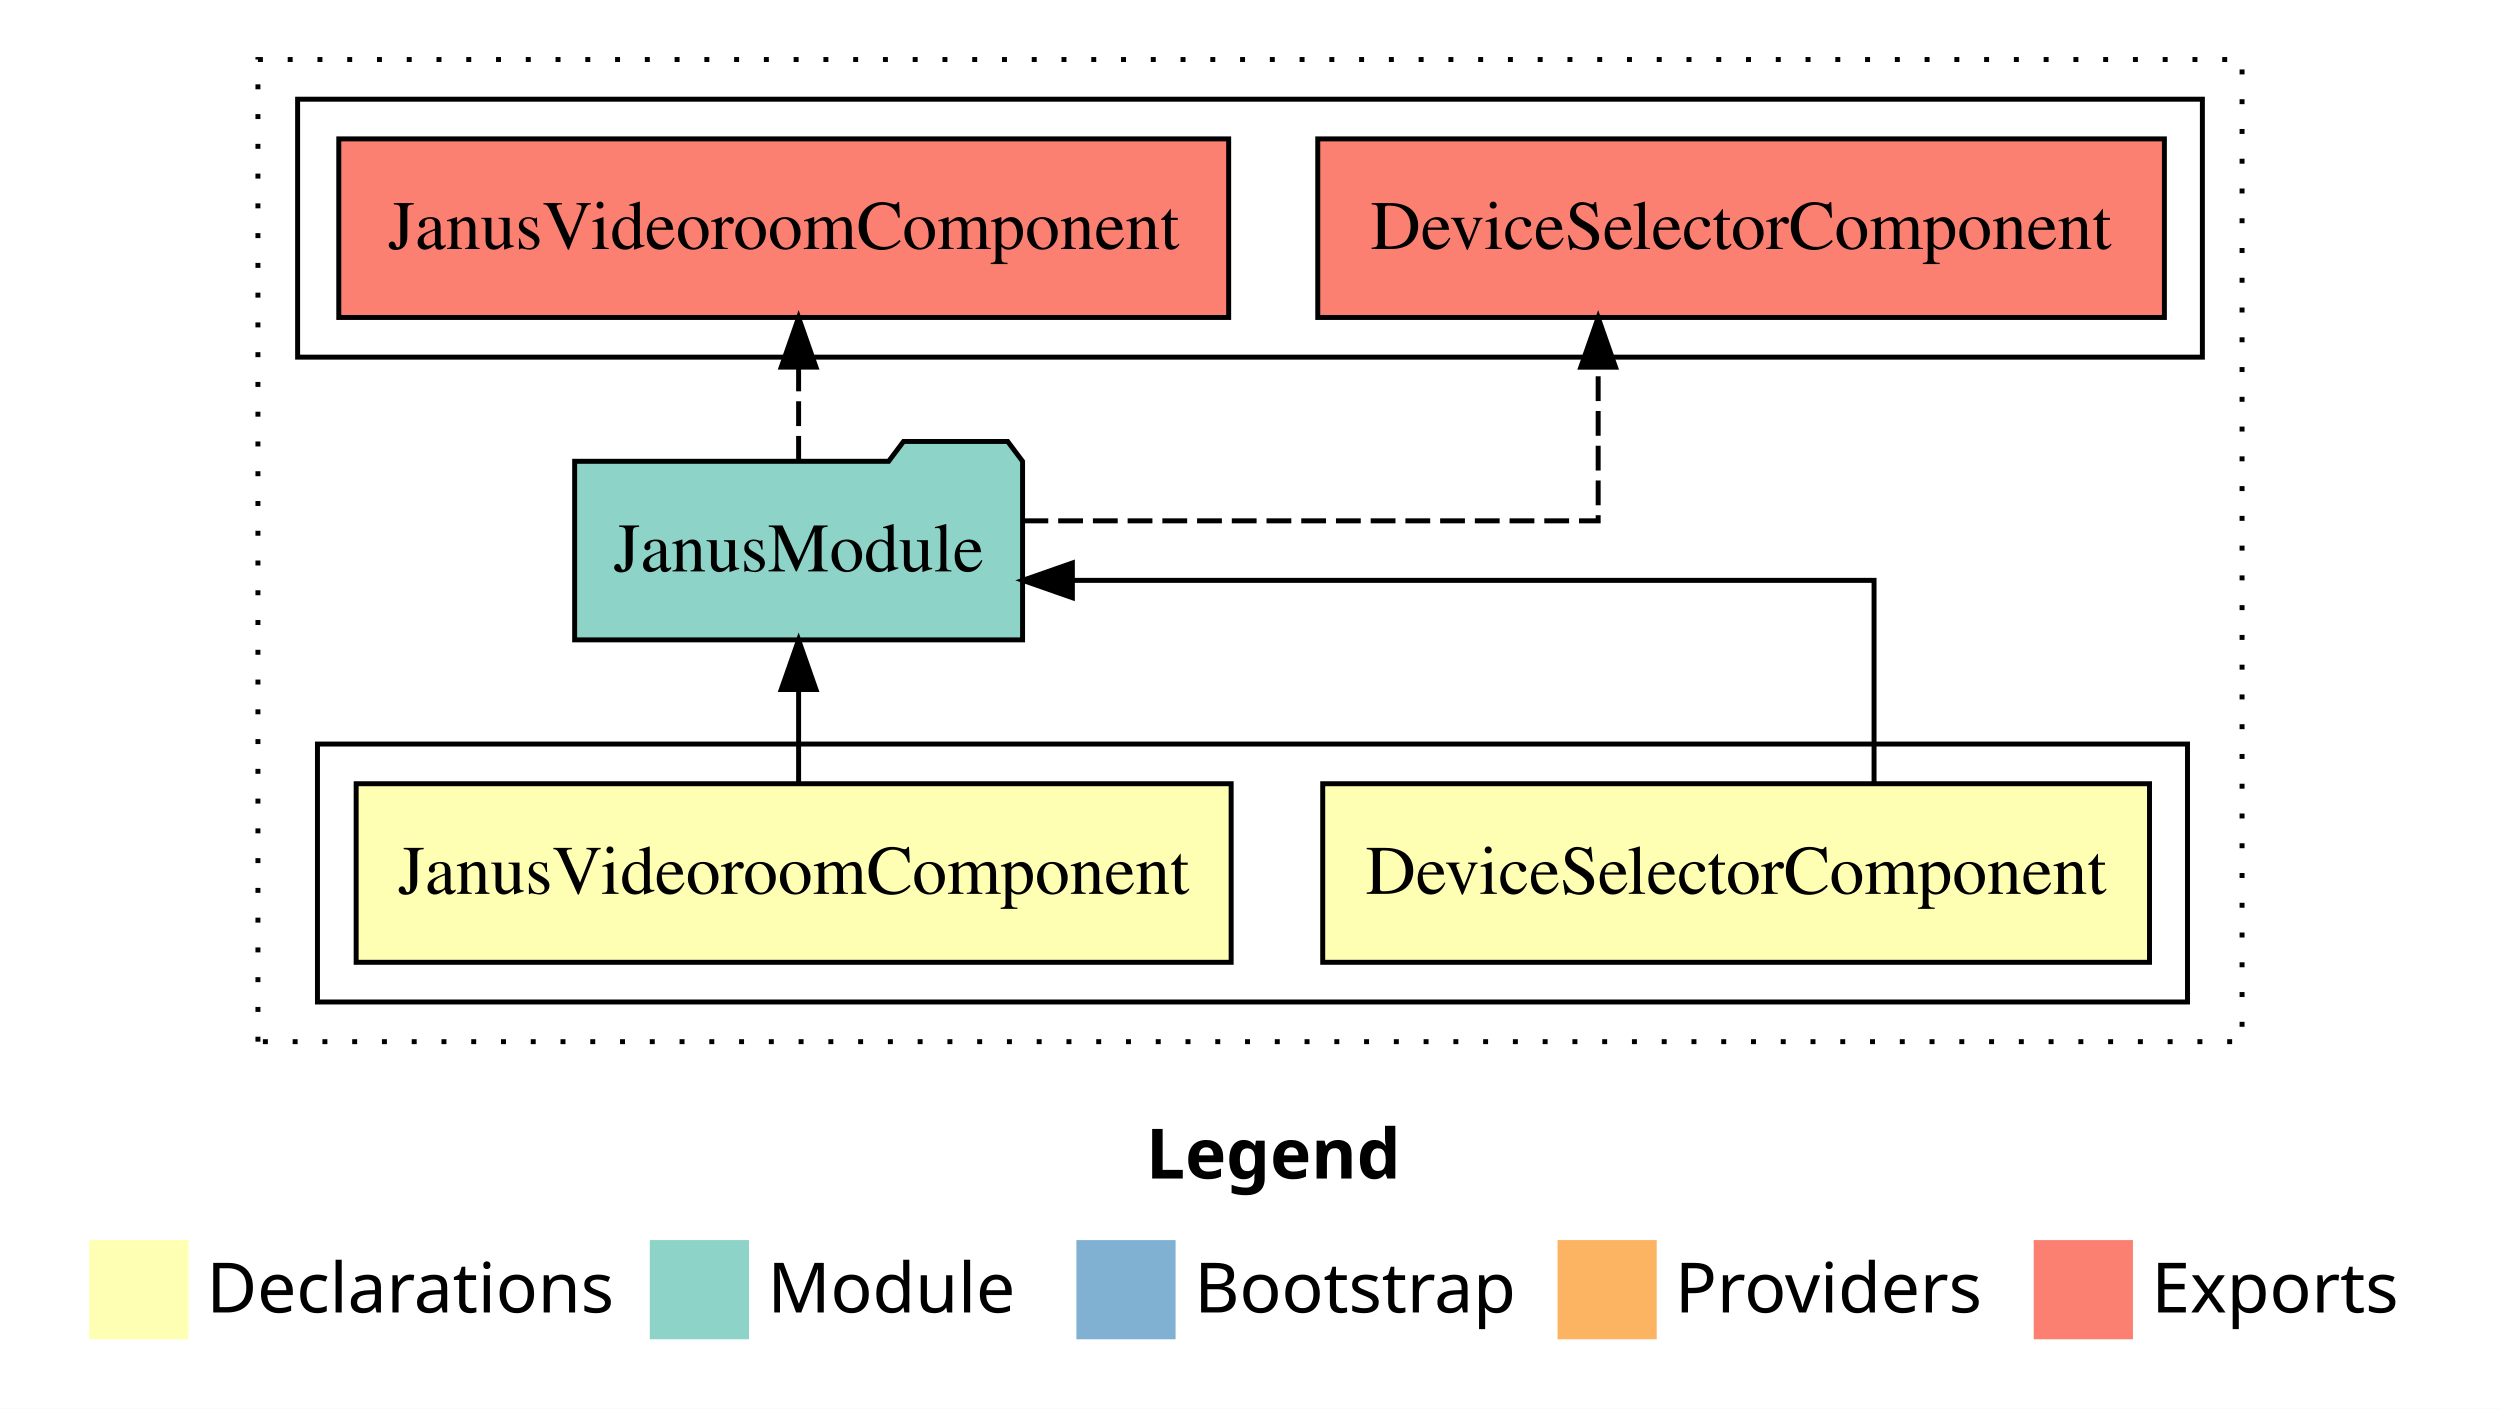
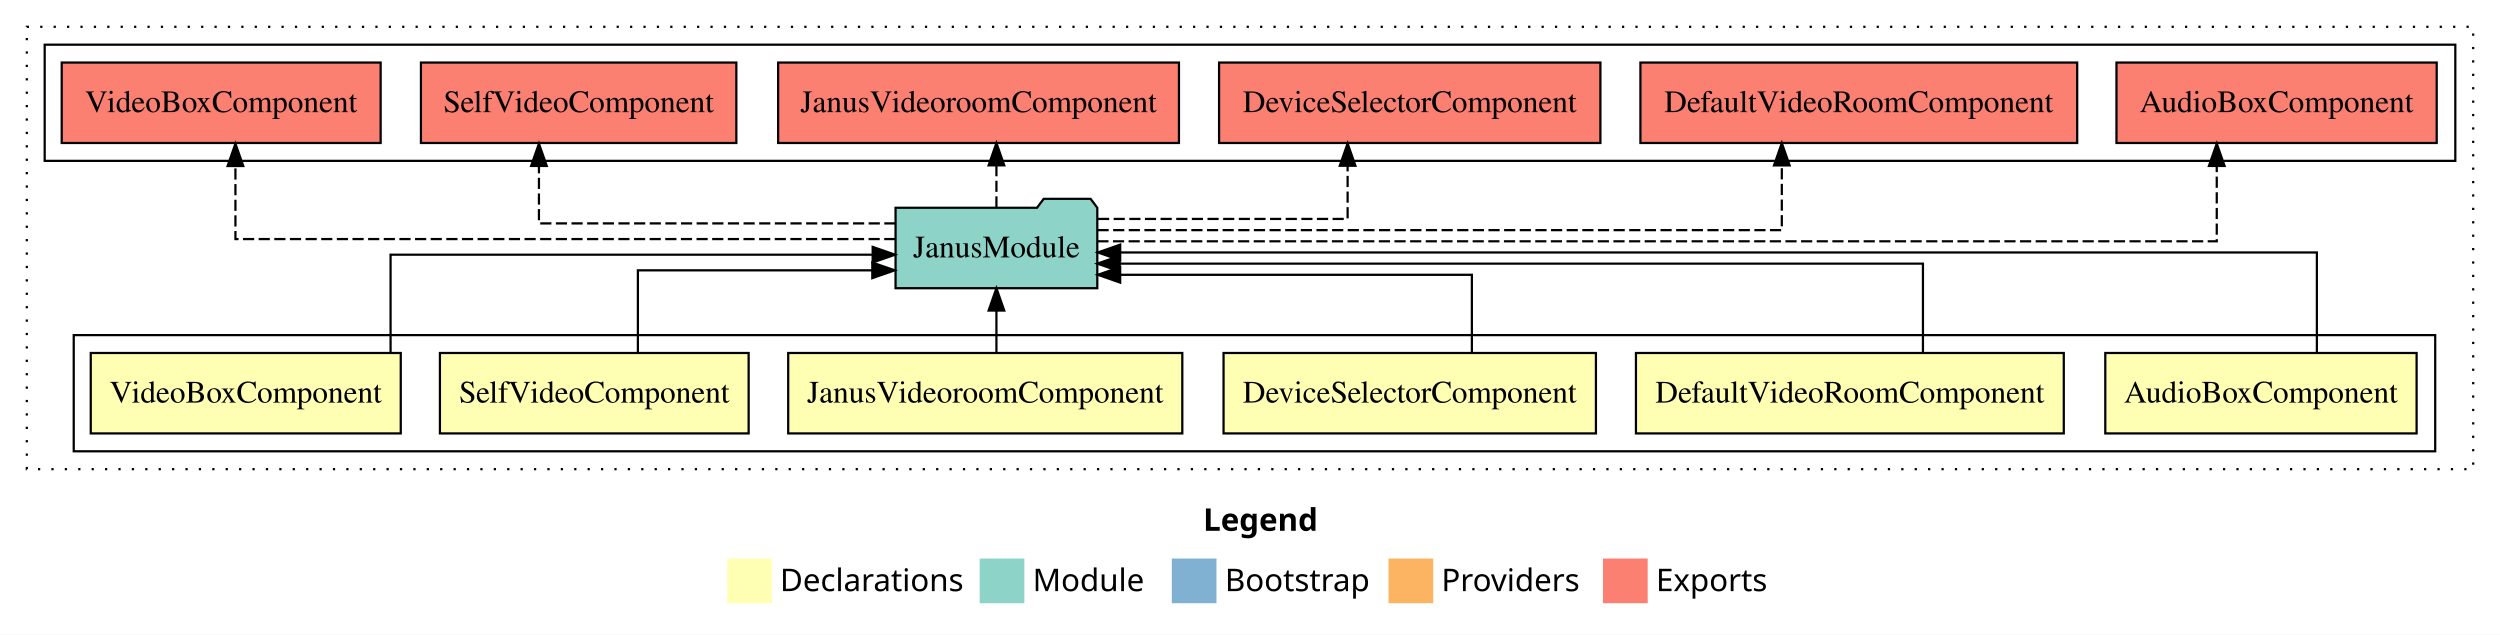
- <svg xmlns="http://www.w3.org/2000/svg" width="504pt" height="284pt" viewBox="0.00 0.00 504.00 284.00">
+ <svg xmlns="http://www.w3.org/2000/svg" width="1119pt" height="284pt" viewBox="0.00 0.00 1119.00 284.00">
  <g id="graph0" class="graph" transform="scale(1 1) rotate(0) translate(4 280)">
-     <polygon fill="white" stroke="transparent" points="-4,4 -4,-280 500,-280 500,4 -4,4" />
-     <text text-anchor="start" x="227.01" y="-42.4" font-family="sans-serif" font-weight="bold" font-size="14.00">Legend</text>
-     <polygon fill="#ffffb3" stroke="transparent" points="14,-10 14,-30 34,-30 34,-10 14,-10" />
-     <text text-anchor="start" x="37.63" y="-15.4" font-family="sans-serif" font-size="14.00">  Declarations</text>
-     <polygon fill="#8dd3c7" stroke="transparent" points="127,-10 127,-30 147,-30 147,-10 127,-10" />
-     <text text-anchor="start" x="150.73" y="-15.4" font-family="sans-serif" font-size="14.00">  Module</text>
-     <polygon fill="#80b1d3" stroke="transparent" points="213,-10 213,-30 233,-30 233,-10 213,-10" />
-     <text text-anchor="start" x="236.78" y="-15.4" font-family="sans-serif" font-size="14.00">  Bootstrap</text>
-     <polygon fill="#fdb462" stroke="transparent" points="310,-10 310,-30 330,-30 330,-10 310,-10" />
-     <text text-anchor="start" x="333.67" y="-15.4" font-family="sans-serif" font-size="14.00">  Providers</text>
-     <polygon fill="#fb8072" stroke="transparent" points="406,-10 406,-30 426,-30 426,-10 406,-10" />
-     <text text-anchor="start" x="429.73" y="-15.4" font-family="sans-serif" font-size="14.00">  Exports</text>
+     <polygon fill="white" stroke="transparent" points="-4,4 -4,-280 1115,-280 1115,4 -4,4" />
+     <text text-anchor="start" x="534.51" y="-42.4" font-family="sans-serif" font-weight="bold" font-size="14.00">Legend</text>
+     <polygon fill="#ffffb3" stroke="transparent" points="321.5,-10 321.5,-30 341.5,-30 341.5,-10 321.5,-10" />
+     <text text-anchor="start" x="345.13" y="-15.4" font-family="sans-serif" font-size="14.00">  Declarations</text>
+     <polygon fill="#8dd3c7" stroke="transparent" points="434.5,-10 434.5,-30 454.5,-30 454.5,-10 434.5,-10" />
+     <text text-anchor="start" x="458.23" y="-15.4" font-family="sans-serif" font-size="14.00">  Module</text>
+     <polygon fill="#80b1d3" stroke="transparent" points="520.5,-10 520.5,-30 540.5,-30 540.5,-10 520.5,-10" />
+     <text text-anchor="start" x="544.28" y="-15.4" font-family="sans-serif" font-size="14.00">  Bootstrap</text>
+     <polygon fill="#fdb462" stroke="transparent" points="617.5,-10 617.5,-30 637.5,-30 637.5,-10 617.5,-10" />
+     <text text-anchor="start" x="641.17" y="-15.4" font-family="sans-serif" font-size="14.00">  Providers</text>
+     <polygon fill="#fb8072" stroke="transparent" points="713.5,-10 713.5,-30 733.5,-30 733.5,-10 713.5,-10" />
+     <text text-anchor="start" x="737.23" y="-15.4" font-family="sans-serif" font-size="14.00">  Exports</text>
    <g id="clust1" class="cluster">
-       <polygon fill="none" stroke="black" stroke-dasharray="1,5" points="48,-70 48,-268 448,-268 448,-70 48,-70" />
+       <polygon fill="none" stroke="black" stroke-dasharray="1,5" points="8,-70 8,-268 1103,-268 1103,-70 8,-70" />
    </g>
    <g id="clust2" class="cluster">
-       <polygon fill="none" stroke="black" points="60,-78 60,-130 437,-130 437,-78 60,-78" />
+       <polygon fill="none" stroke="black" points="29,-78 29,-130 1086,-130 1086,-78 29,-78" />
    </g>
-     <g id="clust6" class="cluster">
-       <polygon fill="none" stroke="black" points="56,-208 56,-260 440,-260 440,-208 56,-208" />
+     <g id="clust10" class="cluster">
+       <polygon fill="none" stroke="black" points="16,-208 16,-260 1095,-260 1095,-208 16,-208" />
    </g>
    <g id="node1" class="node">
-       <polygon fill="#ffffb3" stroke="black" points="429.34,-122 262.66,-122 262.66,-86 429.34,-86 429.34,-122" />
-       <text text-anchor="middle" x="346" y="-99.8" font-family="Times,serif" font-size="14.00">DeviceSelectorComponent</text>
+       <polygon fill="#ffffb3" stroke="black" points="1077.67,-122 938.33,-122 938.33,-86 1077.67,-86 1077.67,-122" />
+       <text text-anchor="middle" x="1008" y="-99.8" font-family="Times,serif" font-size="14.00">AudioBoxComponent</text>
+     </g>
+     <g id="node7" class="node">
+       <polygon fill="#8dd3c7" stroke="black" points="487.15,-187 484.15,-191 463.15,-191 460.15,-187 396.85,-187 396.85,-151 487.15,-151 487.15,-187" />
+       <text text-anchor="middle" x="442" y="-164.8" font-family="Times,serif" font-size="14.00">JanusModule</text>
+     </g>
+     <g id="edge1" class="edge">
+       <path fill="none" stroke="black" d="M1033.03,-122.22C1033.03,-140.83 1033.03,-167 1033.03,-167 1033.03,-167 497.4,-167 497.4,-167" />
+       <polygon fill="black" stroke="black" points="497.4,-163.5 487.4,-167 497.4,-170.5 497.4,-163.5" />
+     </g>
+     <g id="node2" class="node">
+       <polygon fill="#ffffb3" stroke="black" points="919.75,-122 728.25,-122 728.25,-86 919.75,-86 919.75,-122" />
+       <text text-anchor="middle" x="824" y="-99.8" font-family="Times,serif" font-size="14.00">DefaultVideoRoomComponent</text>
+     </g>
+     <g id="edge2" class="edge">
+       <path fill="none" stroke="black" d="M856.71,-122.03C856.71,-139.06 856.71,-162 856.71,-162 856.71,-162 497.17,-162 497.17,-162" />
+       <polygon fill="black" stroke="black" points="497.17,-158.5 487.17,-162 497.17,-165.5 497.17,-158.5" />
    </g>
    <g id="node3" class="node">
-       <polygon fill="#8dd3c7" stroke="black" points="202.15,-187 199.15,-191 178.15,-191 175.15,-187 111.85,-187 111.85,-151 202.15,-151 202.15,-187" />
-       <text text-anchor="middle" x="157" y="-164.8" font-family="Times,serif" font-size="14.00">JanusModule</text>
+       <polygon fill="#ffffb3" stroke="black" points="710.34,-122 543.66,-122 543.66,-86 710.34,-86 710.34,-122" />
+       <text text-anchor="middle" x="627" y="-99.8" font-family="Times,serif" font-size="14.00">DeviceSelectorComponent</text>
    </g>
-     <g id="edge1" class="edge">
-       <path fill="none" stroke="black" d="M373.81,-122.02C373.81,-139.37 373.81,-163 373.81,-163 373.81,-163 212.19,-163 212.19,-163" />
-       <polygon fill="black" stroke="black" points="212.19,-159.5 202.19,-163 212.19,-166.5 212.19,-159.5" />
-     </g>
-     <g id="node2" class="node">
-       <polygon fill="#ffffb3" stroke="black" points="244.2,-122 67.8,-122 67.8,-86 244.2,-86 244.2,-122" />
-       <text text-anchor="middle" x="156" y="-99.8" font-family="Times,serif" font-size="14.00">JanusVideoroomComponent</text>
-     </g>
-     <g id="edge2" class="edge">
-       <path fill="none" stroke="black" d="M157,-122.11C157,-122.11 157,-140.99 157,-140.99" />
-       <polygon fill="black" stroke="black" points="153.5,-140.99 157,-150.99 160.5,-140.99 153.5,-140.99" />
+     <g id="edge3" class="edge">
+       <path fill="none" stroke="black" d="M654.81,-122.24C654.81,-137.57 654.81,-157 654.81,-157 654.81,-157 497.39,-157 497.39,-157" />
+       <polygon fill="black" stroke="black" points="497.39,-153.5 487.39,-157 497.39,-160.5 497.39,-153.5" />
    </g>
    <g id="node4" class="node">
-       <polygon fill="#fb8072" stroke="black" points="432.34,-252 261.66,-252 261.66,-216 432.34,-216 432.34,-252" />
-       <text text-anchor="middle" x="347" y="-229.8" font-family="Times,serif" font-size="14.00">DeviceSelectorComponent </text>
+       <polygon fill="#ffffb3" stroke="black" points="525.2,-122 348.8,-122 348.8,-86 525.2,-86 525.2,-122" />
+       <text text-anchor="middle" x="437" y="-99.8" font-family="Times,serif" font-size="14.00">JanusVideoroomComponent</text>
    </g>
-     <g id="edge3" class="edge">
-       <path fill="none" stroke="black" stroke-dasharray="5,2" d="M202.33,-175C250.01,-175 318.19,-175 318.19,-175 318.19,-175 318.19,-205.98 318.19,-205.98" />
-       <polygon fill="black" stroke="black" points="314.69,-205.98 318.19,-215.98 321.69,-205.98 314.69,-205.98" />
+     <g id="edge4" class="edge">
+       <path fill="none" stroke="black" d="M442,-122.11C442,-122.11 442,-140.99 442,-140.99" />
+       <polygon fill="black" stroke="black" points="438.5,-140.99 442,-150.99 445.5,-140.99 438.5,-140.99" />
    </g>
    <g id="node5" class="node">
-       <polygon fill="#fb8072" stroke="black" points="243.7,-252 64.3,-252 64.3,-216 243.7,-216 243.7,-252" />
-       <text text-anchor="middle" x="154" y="-229.8" font-family="Times,serif" font-size="14.00">JanusVideoroomComponent </text>
+       <polygon fill="#ffffb3" stroke="black" points="331.09,-122 192.91,-122 192.91,-86 331.09,-86 331.09,-122" />
+       <text text-anchor="middle" x="262" y="-99.8" font-family="Times,serif" font-size="14.00">SelfVideoComponent</text>
    </g>
-     <g id="edge4" class="edge">
-       <path fill="none" stroke="black" stroke-dasharray="5,2" d="M157,-187.11C157,-187.11 157,-205.99 157,-205.99" />
-       <polygon fill="black" stroke="black" points="153.5,-205.99 157,-215.99 160.5,-205.99 153.5,-205.99" />
+     <g id="edge5" class="edge">
+       <path fill="none" stroke="black" d="M281.52,-122.01C281.52,-138.05 281.52,-159 281.52,-159 281.52,-159 386.44,-159 386.44,-159" />
+       <polygon fill="black" stroke="black" points="386.44,-162.5 396.44,-159 386.44,-155.5 386.44,-162.5" />
+     </g>
+     <g id="node6" class="node">
+       <polygon fill="#ffffb3" stroke="black" points="175.38,-122 36.62,-122 36.62,-86 175.38,-86 175.38,-122" />
+       <text text-anchor="middle" x="106" y="-99.8" font-family="Times,serif" font-size="14.00">VideoBoxComponent</text>
+     </g>
+     <g id="edge6" class="edge">
+       <path fill="none" stroke="black" d="M170.82,-122.27C170.82,-140.56 170.82,-166 170.82,-166 170.82,-166 386.61,-166 386.61,-166" />
+       <polygon fill="black" stroke="black" points="386.61,-169.5 396.61,-166 386.61,-162.5 386.61,-169.5" />
+     </g>
+     <g id="node8" class="node">
+       <polygon fill="#fb8072" stroke="black" points="1086.67,-252 943.33,-252 943.33,-216 1086.67,-216 1086.67,-252" />
+       <text text-anchor="middle" x="1015" y="-229.8" font-family="Times,serif" font-size="14.00">AudioBoxComponent </text>
+     </g>
+     <g id="edge7" class="edge">
+       <path fill="none" stroke="black" stroke-dasharray="5,2" d="M487.16,-172C618.03,-172 988.22,-172 988.22,-172 988.22,-172 988.22,-205.73 988.22,-205.73" />
+       <polygon fill="black" stroke="black" points="984.72,-205.73 988.22,-215.73 991.72,-205.73 984.72,-205.73" />
+     </g>
+     <g id="node9" class="node">
+       <polygon fill="#fb8072" stroke="black" points="925.75,-252 730.25,-252 730.25,-216 925.75,-216 925.75,-252" />
+       <text text-anchor="middle" x="828" y="-229.8" font-family="Times,serif" font-size="14.00">DefaultVideoRoomComponent </text>
+     </g>
+     <g id="edge8" class="edge">
+       <path fill="none" stroke="black" stroke-dasharray="5,2" d="M487.24,-177C582.18,-177 793.54,-177 793.54,-177 793.54,-177 793.54,-205.96 793.54,-205.96" />
+       <polygon fill="black" stroke="black" points="790.04,-205.96 793.54,-215.96 797.04,-205.96 790.04,-205.96" />
+     </g>
+     <g id="node10" class="node">
+       <polygon fill="#fb8072" stroke="black" points="712.34,-252 541.66,-252 541.66,-216 712.34,-216 712.34,-252" />
+       <text text-anchor="middle" x="627" y="-229.8" font-family="Times,serif" font-size="14.00">DeviceSelectorComponent </text>
+     </g>
+     <g id="edge9" class="edge">
+       <path fill="none" stroke="black" stroke-dasharray="5,2" d="M487.47,-182C533.89,-182 599.19,-182 599.19,-182 599.19,-182 599.19,-205.81 599.19,-205.81" />
+       <polygon fill="black" stroke="black" points="595.69,-205.81 599.19,-215.81 602.69,-205.81 595.69,-205.81" />
+     </g>
+     <g id="node11" class="node">
+       <polygon fill="#fb8072" stroke="black" points="523.7,-252 344.3,-252 344.3,-216 523.7,-216 523.7,-252" />
+       <text text-anchor="middle" x="434" y="-229.8" font-family="Times,serif" font-size="14.00">JanusVideoroomComponent </text>
+     </g>
+     <g id="edge10" class="edge">
+       <path fill="none" stroke="black" stroke-dasharray="5,2" d="M442,-187.11C442,-187.11 442,-205.99 442,-205.99" />
+       <polygon fill="black" stroke="black" points="438.5,-205.99 442,-215.99 445.5,-205.99 438.5,-205.99" />
+     </g>
+     <g id="node12" class="node">
+       <polygon fill="#fb8072" stroke="black" points="325.59,-252 184.41,-252 184.41,-216 325.59,-216 325.59,-252" />
+       <text text-anchor="middle" x="255" y="-229.8" font-family="Times,serif" font-size="14.00">SelfVideoComponent </text>
+     </g>
+     <g id="edge11" class="edge">
+       <path fill="none" stroke="black" stroke-dasharray="5,2" d="M396.81,-180C336.51,-180 237.23,-180 237.23,-180 237.23,-180 237.23,-205.72 237.23,-205.72" />
+       <polygon fill="black" stroke="black" points="233.73,-205.72 237.23,-215.72 240.73,-205.72 233.73,-205.72" />
+     </g>
+     <g id="node13" class="node">
+       <polygon fill="#fb8072" stroke="black" points="166.38,-252 23.62,-252 23.62,-216 166.38,-216 166.38,-252" />
+       <text text-anchor="middle" x="95" y="-229.8" font-family="Times,serif" font-size="14.00">VideoBoxComponent </text>
+     </g>
+     <g id="edge12" class="edge">
+       <path fill="none" stroke="black" stroke-dasharray="5,2" d="M396.77,-173C304.11,-173 101.38,-173 101.38,-173 101.38,-173 101.38,-205.7 101.38,-205.7" />
+       <polygon fill="black" stroke="black" points="97.88,-205.7 101.38,-215.7 104.88,-205.7 97.88,-205.7" />
    </g>
  </g>
</svg>
